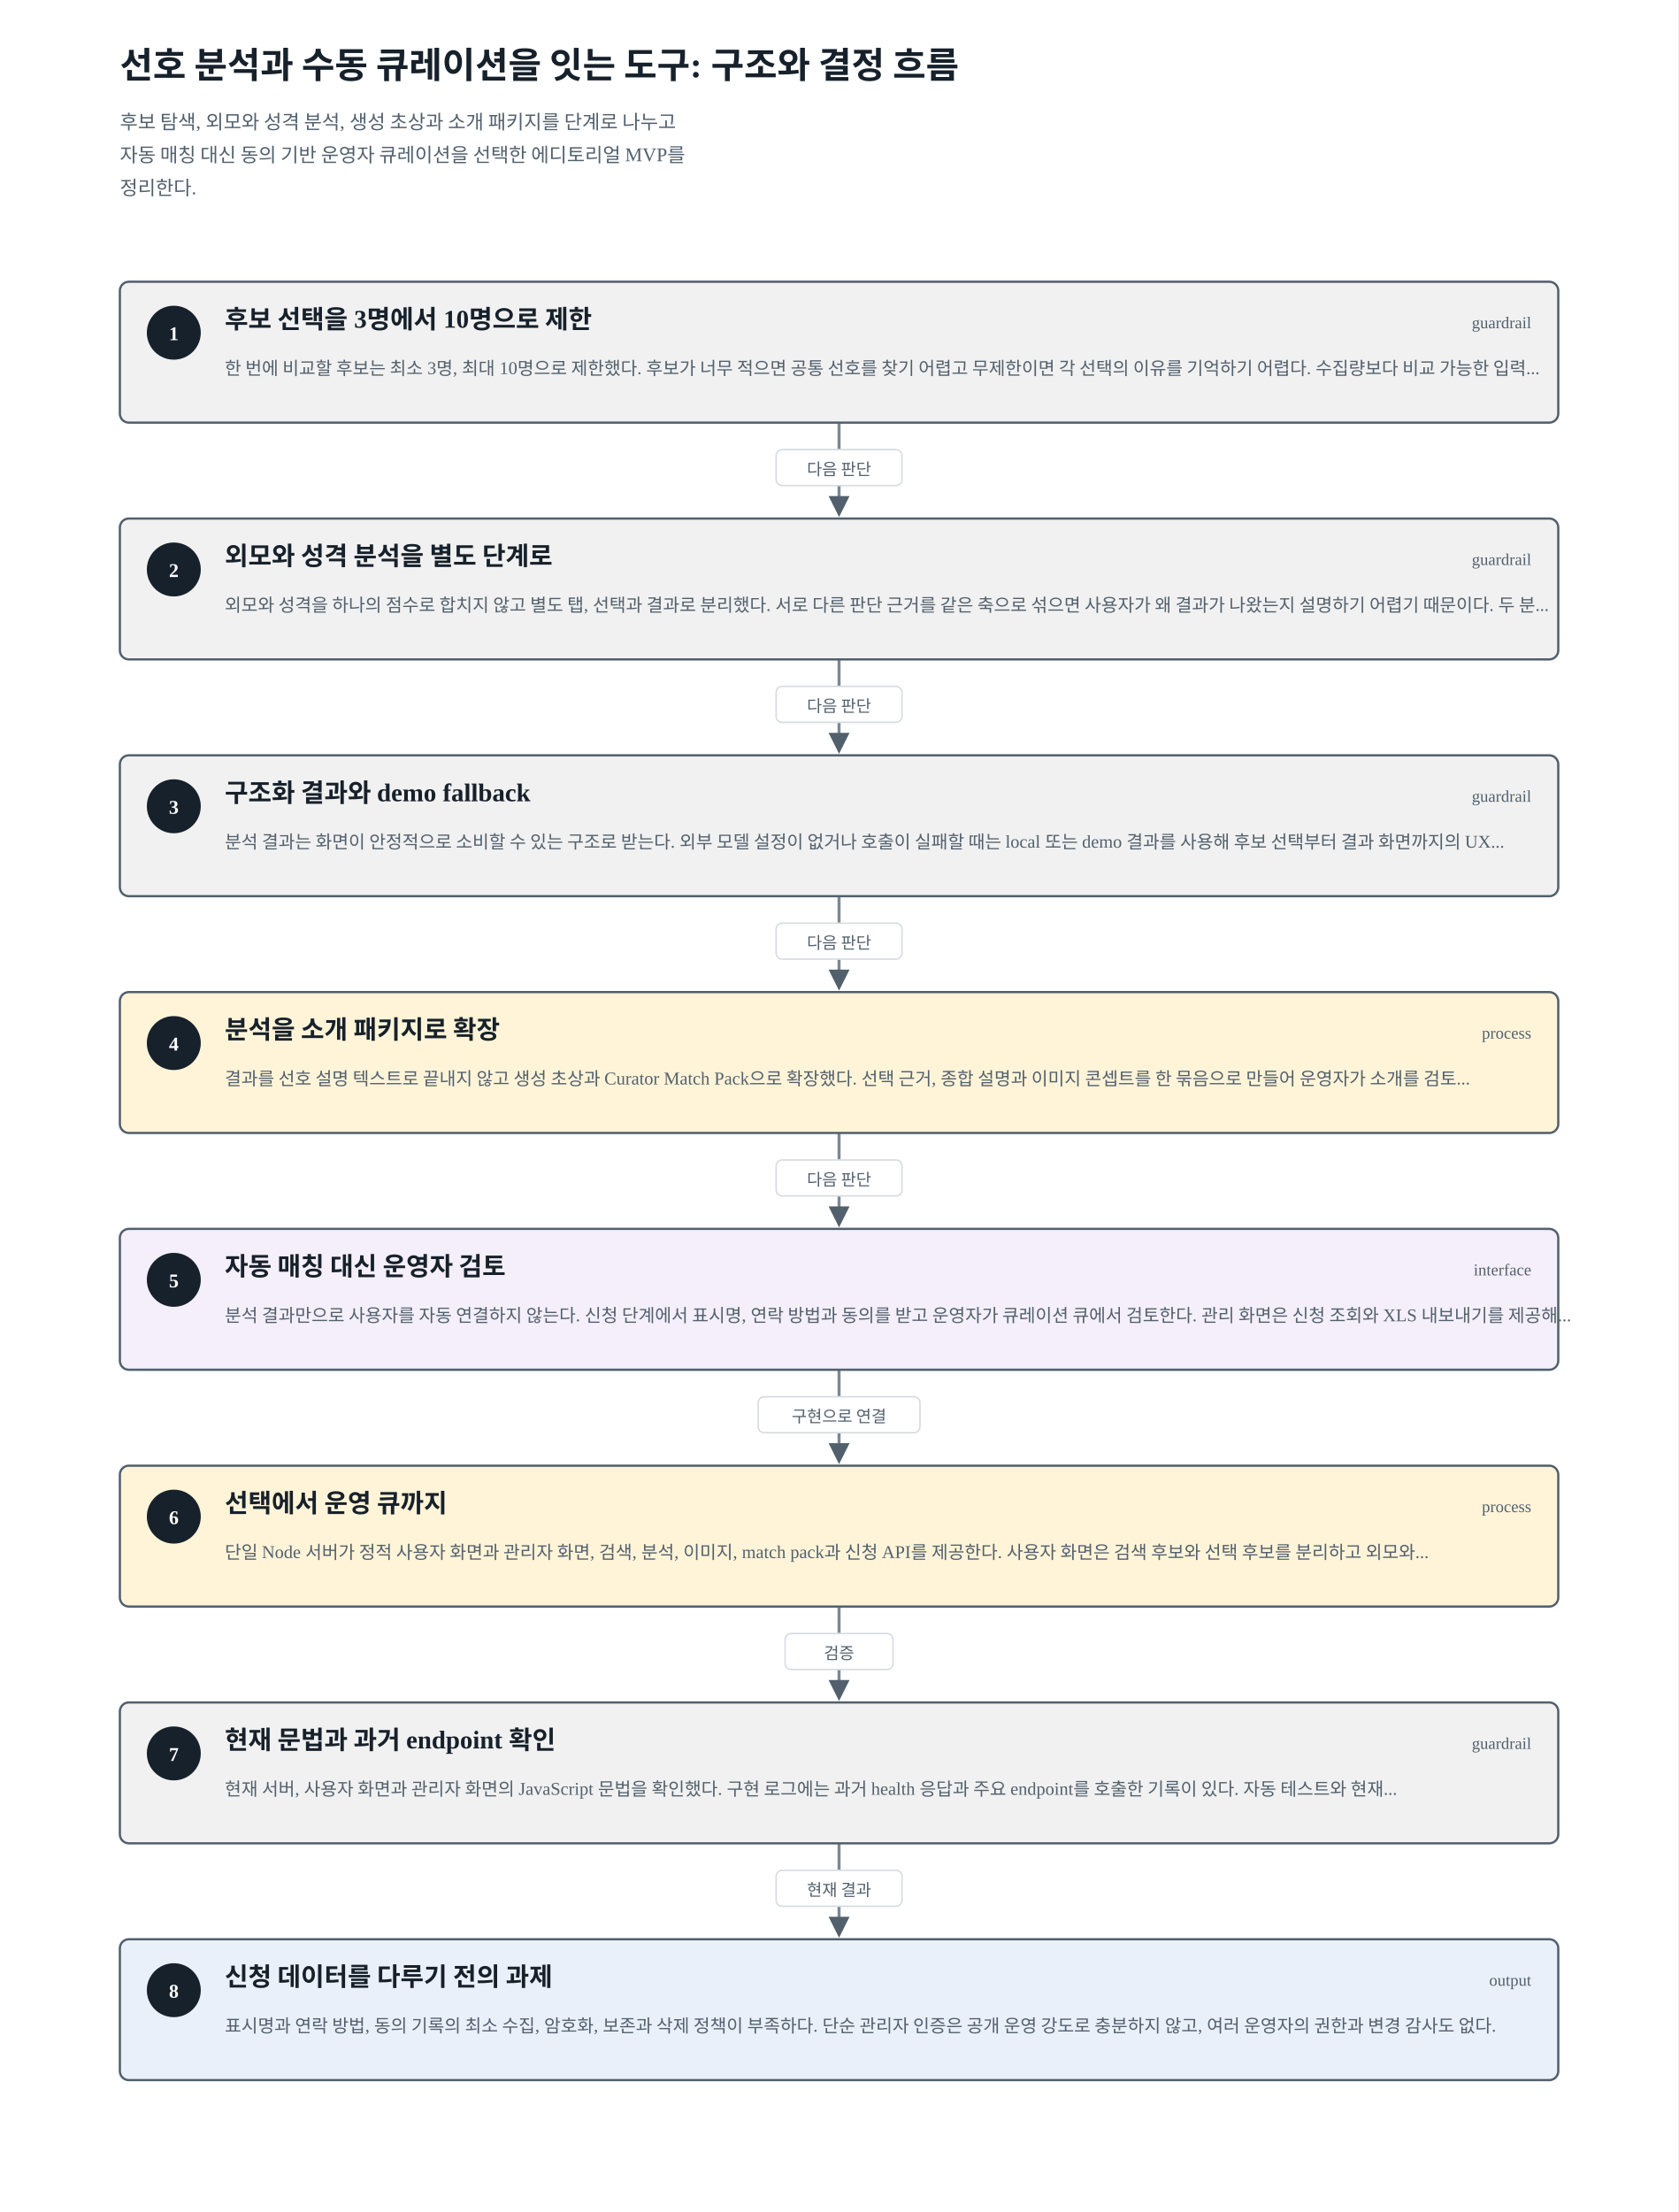
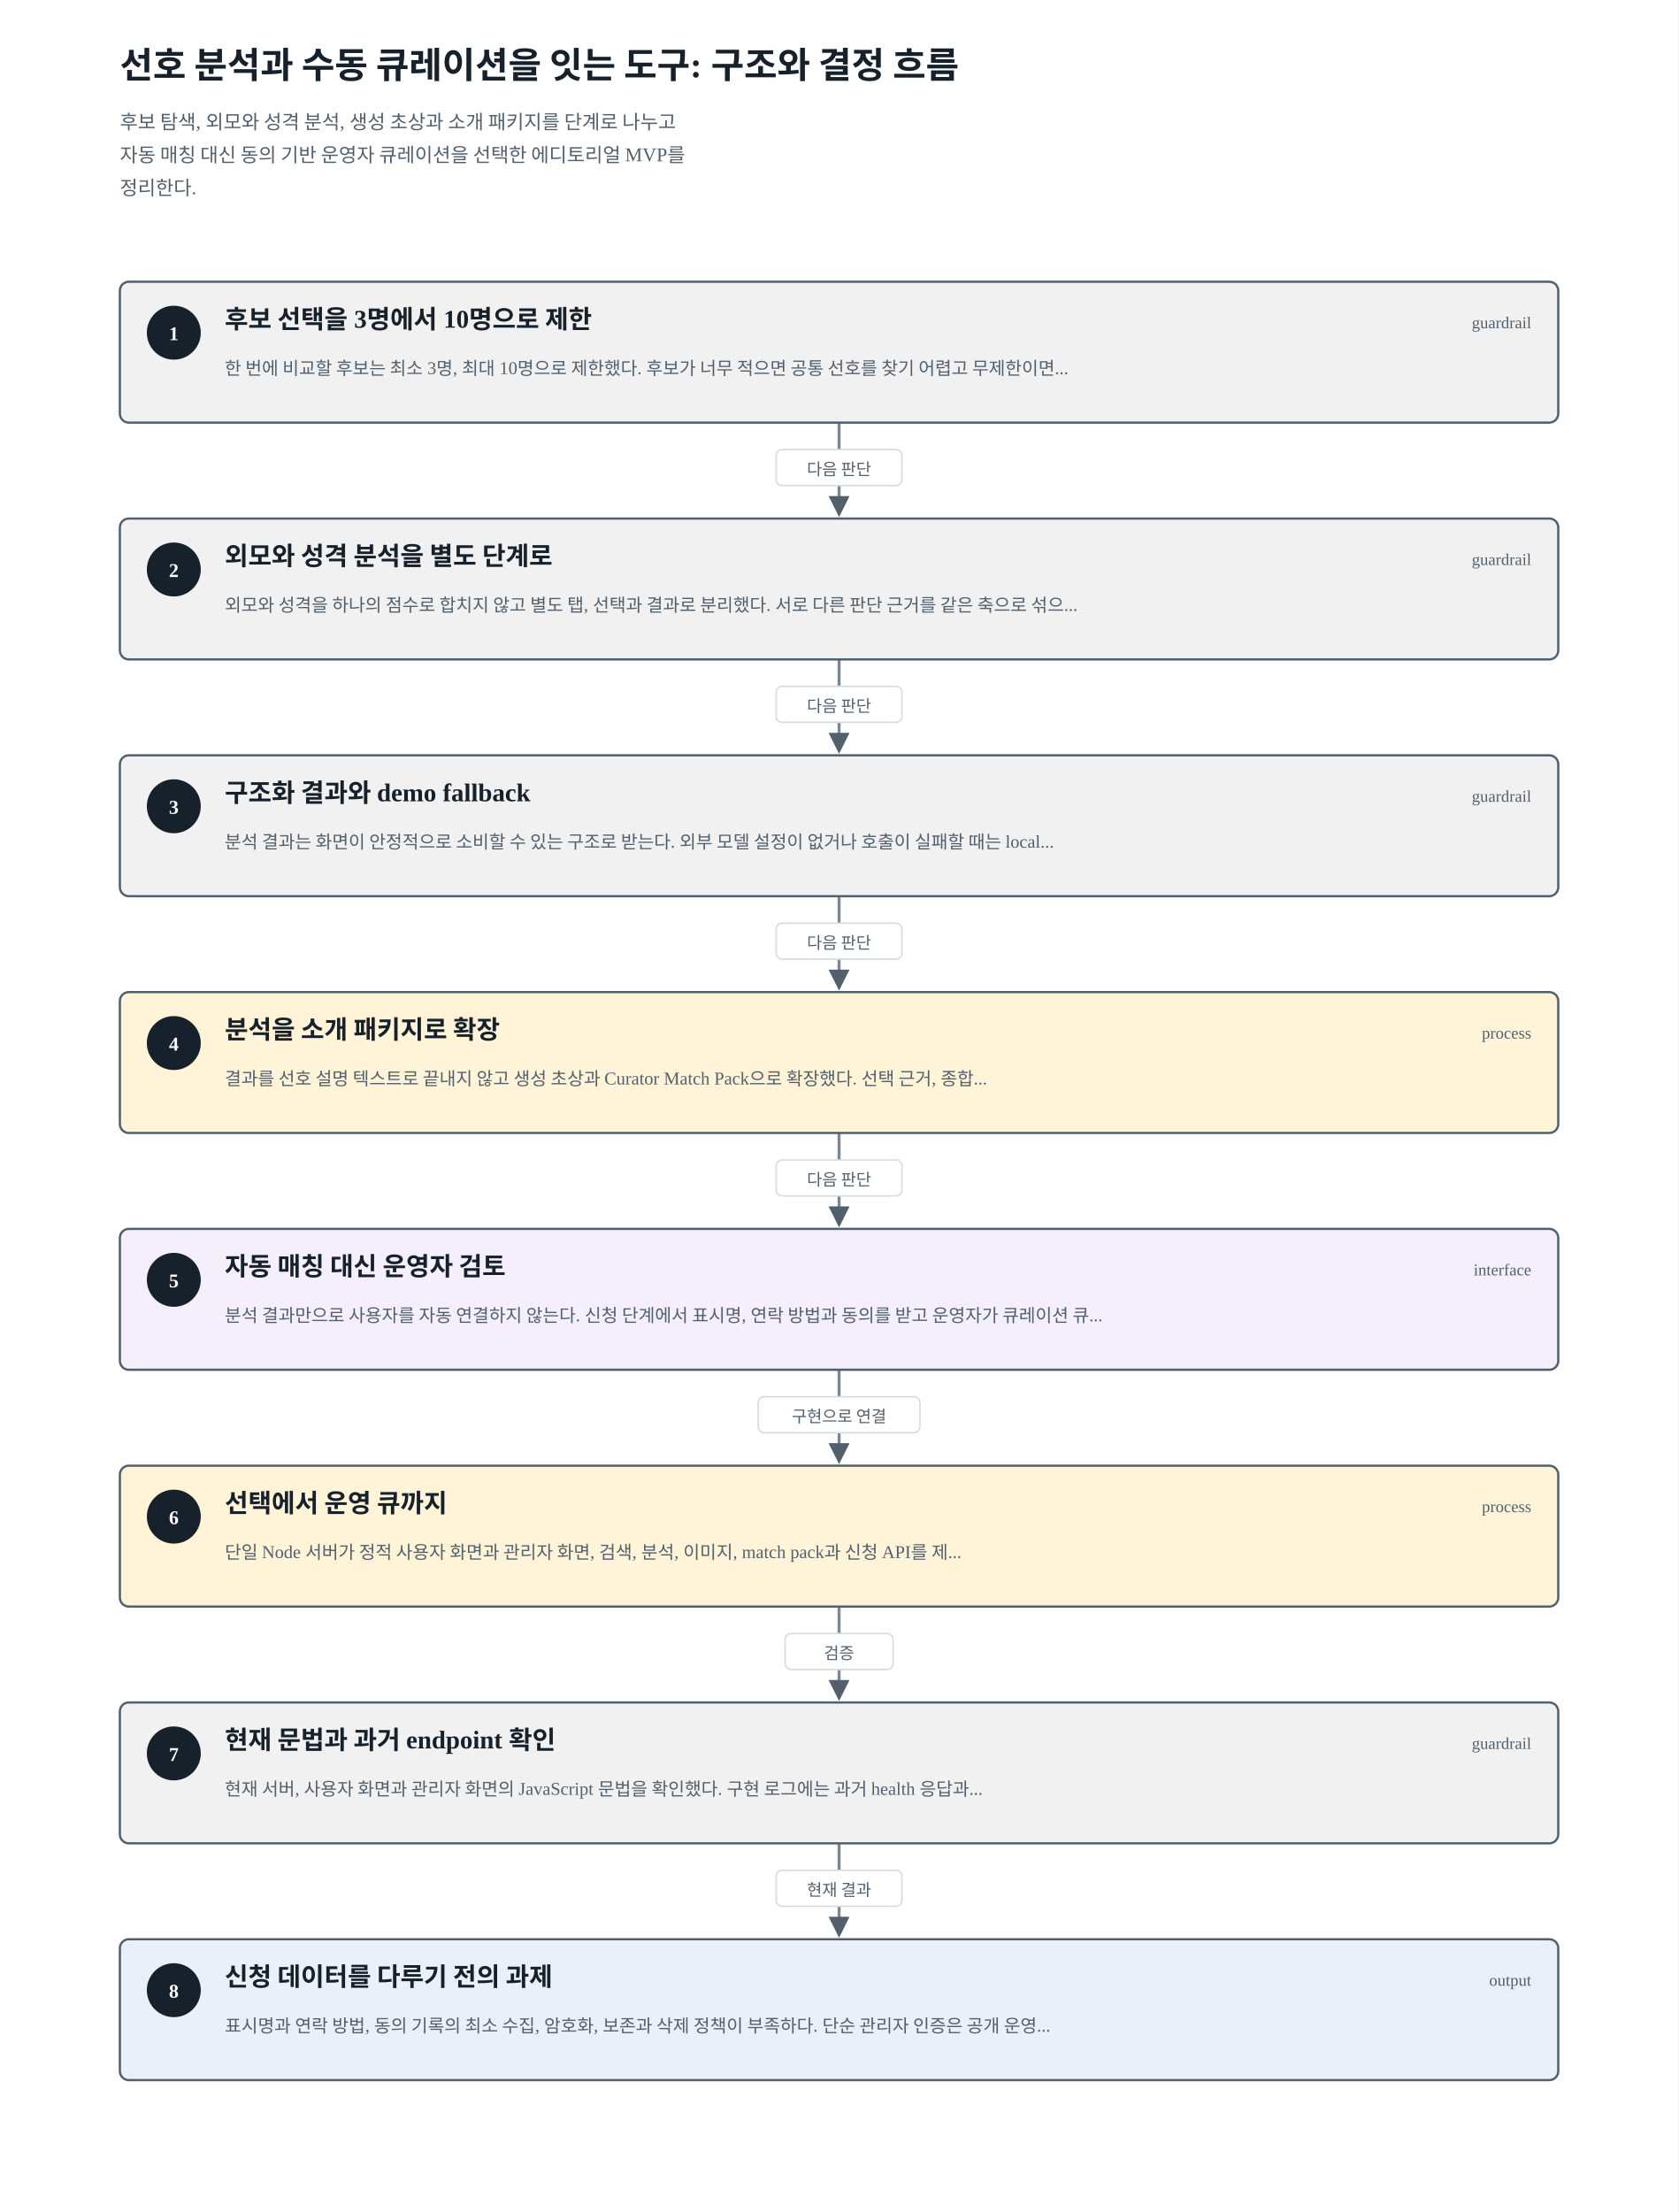
<svg xmlns="http://www.w3.org/2000/svg" viewBox="0 0 1120 1476" role="img" aria-labelledby="system-map-title system-map-desc">
  <defs>
    <marker id="system-map-arrow" viewBox="0 0 10 10" refX="5" refY="5" markerWidth="7" markerHeight="7" orient="auto-start-reverse">
      <path d="M 0 0 L 10 5 L 0 10 z" fill="#52606d" />
    </marker>
  </defs>
  <rect width="1120" height="1476" fill="#ffffff" />
  <text fill="#17212b" font-size="24" font-weight="700">
    <tspan x="80" y="52">선호 분석과 수동 큐레이션을 잇는 도구: 구조와 결정 흐름</tspan>
  </text>
  <text fill="#52606d" font-size="13">
    <tspan x="80" y="86">후보 탐색, 외모와 성격 분석, 생성 초상과 소개 패키지를 단계로 나누고</tspan>
    <tspan x="80" y="108">자동 매칭 대신 동의 기반 운영자 큐레이션을 선택한 에디토리얼 MVP를</tspan>
    <tspan x="80" y="130">정리한다.</tspan>
  </text>
  <g data-flow="flow-01">
    <path d="M 560 282 L 560 338" fill="none" stroke="#7b8794" stroke-width="2" marker-end="url(#system-map-arrow)" />
    <rect x="518" y="300" width="84" height="24" rx="4" fill="#ffffff" stroke="#d6dce2" />
    <text x="560" y="317" text-anchor="middle" fill="#52606d" font-size="11">다음 판단</text>
  </g>
  <g data-flow="flow-02">
    <path d="M 560 440 L 560 496" fill="none" stroke="#7b8794" stroke-width="2" marker-end="url(#system-map-arrow)" />
    <rect x="518" y="458" width="84" height="24" rx="4" fill="#ffffff" stroke="#d6dce2" />
    <text x="560" y="475" text-anchor="middle" fill="#52606d" font-size="11">다음 판단</text>
  </g>
  <g data-flow="flow-03">
    <path d="M 560 598 L 560 654" fill="none" stroke="#7b8794" stroke-width="2" marker-end="url(#system-map-arrow)" />
    <rect x="518" y="616" width="84" height="24" rx="4" fill="#ffffff" stroke="#d6dce2" />
    <text x="560" y="633" text-anchor="middle" fill="#52606d" font-size="11">다음 판단</text>
  </g>
  <g data-flow="flow-04">
    <path d="M 560 756 L 560 812" fill="none" stroke="#7b8794" stroke-width="2" marker-end="url(#system-map-arrow)" />
    <rect x="518" y="774" width="84" height="24" rx="4" fill="#ffffff" stroke="#d6dce2" />
    <text x="560" y="791" text-anchor="middle" fill="#52606d" font-size="11">다음 판단</text>
  </g>
  <g data-flow="flow-05">
    <path d="M 560 914 L 560 970" fill="none" stroke="#7b8794" stroke-width="2" marker-end="url(#system-map-arrow)" />
    <rect x="506" y="932" width="108" height="24" rx="4" fill="#ffffff" stroke="#d6dce2" />
    <text x="560" y="949" text-anchor="middle" fill="#52606d" font-size="11">구현으로 연결</text>
  </g>
  <g data-flow="flow-06">
    <path d="M 560 1072 L 560 1128" fill="none" stroke="#7b8794" stroke-width="2" marker-end="url(#system-map-arrow)" />
    <rect x="524" y="1090" width="72" height="24" rx="4" fill="#ffffff" stroke="#d6dce2" />
    <text x="560" y="1107" text-anchor="middle" fill="#52606d" font-size="11">검증</text>
  </g>
  <g data-flow="flow-07">
    <path d="M 560 1230 L 560 1286" fill="none" stroke="#7b8794" stroke-width="2" marker-end="url(#system-map-arrow)" />
    <rect x="518" y="1248" width="84" height="24" rx="4" fill="#ffffff" stroke="#d6dce2" />
    <text x="560" y="1265" text-anchor="middle" fill="#52606d" font-size="11">현재 결과</text>
  </g>
  <g data-node="bounded-selection">
    <rect x="80" y="188" width="960" height="94" rx="6" fill="#f1f1f1" stroke="#52606d" stroke-width="1.5" />
    <circle cx="116" cy="222" r="18" fill="#17212b" />
    <text x="116" y="227" text-anchor="middle" fill="#ffffff" font-size="13" font-weight="700">1</text>
    <text x="150" y="219" fill="#17212b" font-size="17" font-weight="700">후보 선택을 3명에서 10명으로 제한</text>
    <text x="1022" y="219" text-anchor="end" fill="#52606d" font-size="11">guardrail</text>
-     <text x="150" y="250" fill="#52606d" font-size="12">한 번에 비교할 후보는 최소 3명, 최대 10명으로 제한했다. 후보가 너무 적으면 공통 선호를 찾기 어렵고 무제한이면 각 선택의 이유를 기억하기 어렵다. 수집량보다 비교 가능한 입력...</text>
+     <text x="150" y="250" fill="#52606d" font-size="12">한 번에 비교할 후보는 최소 3명, 최대 10명으로 제한했다. 후보가 너무 적으면 공통 선호를 찾기 어렵고 무제한이면...</text>
  </g>
  <g data-node="split-analysis">
    <rect x="80" y="346" width="960" height="94" rx="6" fill="#f1f1f1" stroke="#52606d" stroke-width="1.5" />
    <circle cx="116" cy="380" r="18" fill="#17212b" />
    <text x="116" y="385" text-anchor="middle" fill="#ffffff" font-size="13" font-weight="700">2</text>
    <text x="150" y="377" fill="#17212b" font-size="17" font-weight="700">외모와 성격 분석을 별도 단계로</text>
    <text x="1022" y="377" text-anchor="end" fill="#52606d" font-size="11">guardrail</text>
-     <text x="150" y="408" fill="#52606d" font-size="12">외모와 성격을 하나의 점수로 합치지 않고 별도 탭, 선택과 결과로 분리했다. 서로 다른 판단 근거를 같은 축으로 섞으면 사용자가 왜 결과가 나왔는지 설명하기 어렵기 때문이다. 두 분...</text>
+     <text x="150" y="408" fill="#52606d" font-size="12">외모와 성격을 하나의 점수로 합치지 않고 별도 탭, 선택과 결과로 분리했다. 서로 다른 판단 근거를 같은 축으로 섞으...</text>
  </g>
  <g data-node="structured-fallback">
    <rect x="80" y="504" width="960" height="94" rx="6" fill="#f1f1f1" stroke="#52606d" stroke-width="1.5" />
    <circle cx="116" cy="538" r="18" fill="#17212b" />
    <text x="116" y="543" text-anchor="middle" fill="#ffffff" font-size="13" font-weight="700">3</text>
    <text x="150" y="535" fill="#17212b" font-size="17" font-weight="700">구조화 결과와 demo fallback</text>
    <text x="1022" y="535" text-anchor="end" fill="#52606d" font-size="11">guardrail</text>
-     <text x="150" y="566" fill="#52606d" font-size="12">분석 결과는 화면이 안정적으로 소비할 수 있는 구조로 받는다. 외부 모델 설정이 없거나 호출이 실패할 때는 local 또는 demo 결과를 사용해 후보 선택부터 결과 화면까지의 UX...</text>
+     <text x="150" y="566" fill="#52606d" font-size="12">분석 결과는 화면이 안정적으로 소비할 수 있는 구조로 받는다. 외부 모델 설정이 없거나 호출이 실패할 때는 local...</text>
  </g>
  <g data-node="editorial-output">
    <rect x="80" y="662" width="960" height="94" rx="6" fill="#fff4d8" stroke="#52606d" stroke-width="1.5" />
    <circle cx="116" cy="696" r="18" fill="#17212b" />
    <text x="116" y="701" text-anchor="middle" fill="#ffffff" font-size="13" font-weight="700">4</text>
    <text x="150" y="693" fill="#17212b" font-size="17" font-weight="700">분석을 소개 패키지로 확장</text>
    <text x="1022" y="693" text-anchor="end" fill="#52606d" font-size="11">process</text>
-     <text x="150" y="724" fill="#52606d" font-size="12">결과를 선호 설명 텍스트로 끝내지 않고 생성 초상과 Curator Match Pack으로 확장했다. 선택 근거, 종합 설명과 이미지 콘셉트를 한 묶음으로 만들어 운영자가 소개를 검토...</text>
+     <text x="150" y="724" fill="#52606d" font-size="12">결과를 선호 설명 텍스트로 끝내지 않고 생성 초상과 Curator Match Pack으로 확장했다. 선택 근거, 종합...</text>
  </g>
  <g data-node="manual-curation">
    <rect x="80" y="820" width="960" height="94" rx="6" fill="#f4effa" stroke="#52606d" stroke-width="1.5" />
    <circle cx="116" cy="854" r="18" fill="#17212b" />
    <text x="116" y="859" text-anchor="middle" fill="#ffffff" font-size="13" font-weight="700">5</text>
    <text x="150" y="851" fill="#17212b" font-size="17" font-weight="700">자동 매칭 대신 운영자 검토</text>
    <text x="1022" y="851" text-anchor="end" fill="#52606d" font-size="11">interface</text>
-     <text x="150" y="882" fill="#52606d" font-size="12">분석 결과만으로 사용자를 자동 연결하지 않는다. 신청 단계에서 표시명, 연락 방법과 동의를 받고 운영자가 큐레이션 큐에서 검토한다. 관리 화면은 신청 조회와 XLS 내보내기를 제공해...</text>
+     <text x="150" y="882" fill="#52606d" font-size="12">분석 결과만으로 사용자를 자동 연결하지 않는다. 신청 단계에서 표시명, 연락 방법과 동의를 받고 운영자가 큐레이션 큐...</text>
  </g>
  <g data-node="implementation-flow">
    <rect x="80" y="978" width="960" height="94" rx="6" fill="#fff4d8" stroke="#52606d" stroke-width="1.5" />
    <circle cx="116" cy="1012" r="18" fill="#17212b" />
    <text x="116" y="1017" text-anchor="middle" fill="#ffffff" font-size="13" font-weight="700">6</text>
    <text x="150" y="1009" fill="#17212b" font-size="17" font-weight="700">선택에서 운영 큐까지</text>
    <text x="1022" y="1009" text-anchor="end" fill="#52606d" font-size="11">process</text>
-     <text x="150" y="1040" fill="#52606d" font-size="12">단일 Node 서버가 정적 사용자 화면과 관리자 화면, 검색, 분석, 이미지, match pack과 신청 API를 제공한다. 사용자 화면은 검색 후보와 선택 후보를 분리하고 외모와...</text>
+     <text x="150" y="1040" fill="#52606d" font-size="12">단일 Node 서버가 정적 사용자 화면과 관리자 화면, 검색, 분석, 이미지, match pack과 신청 API를 제...</text>
  </g>
  <g data-node="validation">
    <rect x="80" y="1136" width="960" height="94" rx="6" fill="#f1f1f1" stroke="#52606d" stroke-width="1.5" />
    <circle cx="116" cy="1170" r="18" fill="#17212b" />
    <text x="116" y="1175" text-anchor="middle" fill="#ffffff" font-size="13" font-weight="700">7</text>
    <text x="150" y="1167" fill="#17212b" font-size="17" font-weight="700">현재 문법과 과거 endpoint 확인</text>
    <text x="1022" y="1167" text-anchor="end" fill="#52606d" font-size="11">guardrail</text>
-     <text x="150" y="1198" fill="#52606d" font-size="12">현재 서버, 사용자 화면과 관리자 화면의 JavaScript 문법을 확인했다. 구현 로그에는 과거 health 응답과 주요 endpoint를 호출한 기록이 있다. 자동 테스트와 현재...</text>
+     <text x="150" y="1198" fill="#52606d" font-size="12">현재 서버, 사용자 화면과 관리자 화면의 JavaScript 문법을 확인했다. 구현 로그에는 과거 health 응답과...</text>
  </g>
  <g data-node="limitations">
    <rect x="80" y="1294" width="960" height="94" rx="6" fill="#eaf0fa" stroke="#52606d" stroke-width="1.5" />
    <circle cx="116" cy="1328" r="18" fill="#17212b" />
    <text x="116" y="1333" text-anchor="middle" fill="#ffffff" font-size="13" font-weight="700">8</text>
    <text x="150" y="1325" fill="#17212b" font-size="17" font-weight="700">신청 데이터를 다루기 전의 과제</text>
    <text x="1022" y="1325" text-anchor="end" fill="#52606d" font-size="11">output</text>
-     <text x="150" y="1356" fill="#52606d" font-size="12">표시명과 연락 방법, 동의 기록의 최소 수집, 암호화, 보존과 삭제 정책이 부족하다. 단순 관리자 인증은 공개 운영 강도로 충분하지 않고, 여러 운영자의 권한과 변경 감사도 없다.</text>
+     <text x="150" y="1356" fill="#52606d" font-size="12">표시명과 연락 방법, 동의 기록의 최소 수집, 암호화, 보존과 삭제 정책이 부족하다. 단순 관리자 인증은 공개 운영...</text>
  </g>
</svg>
